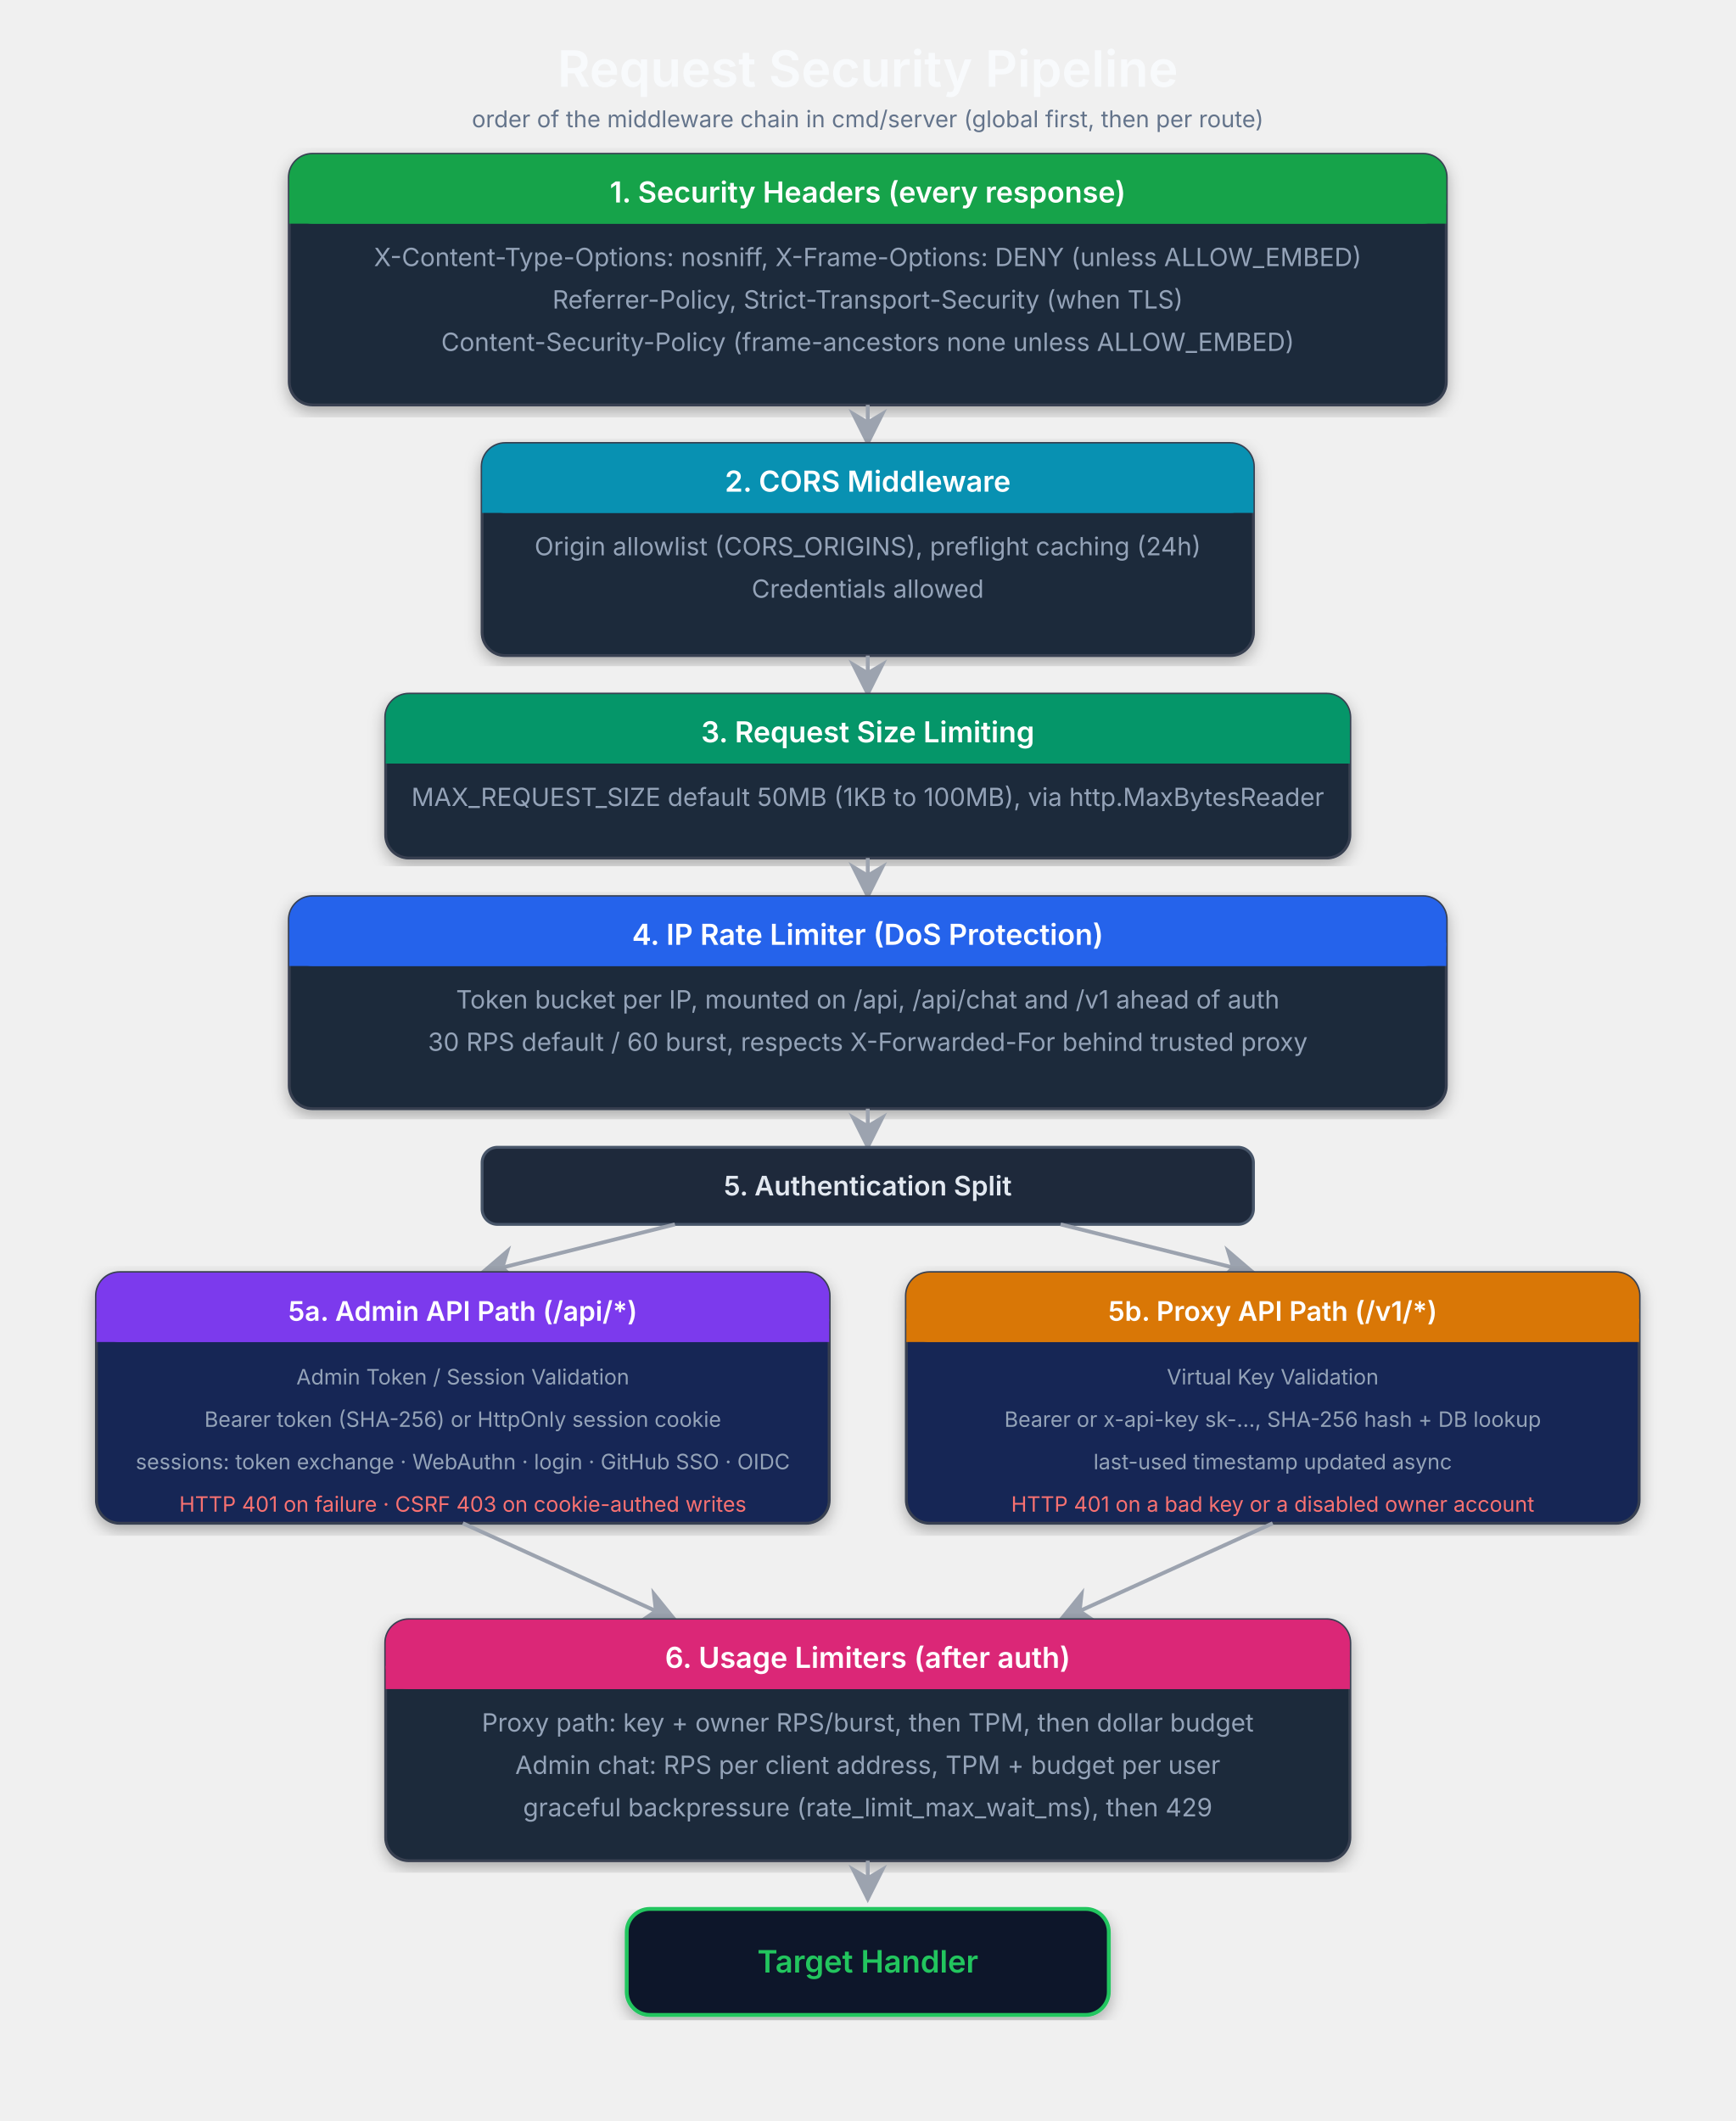
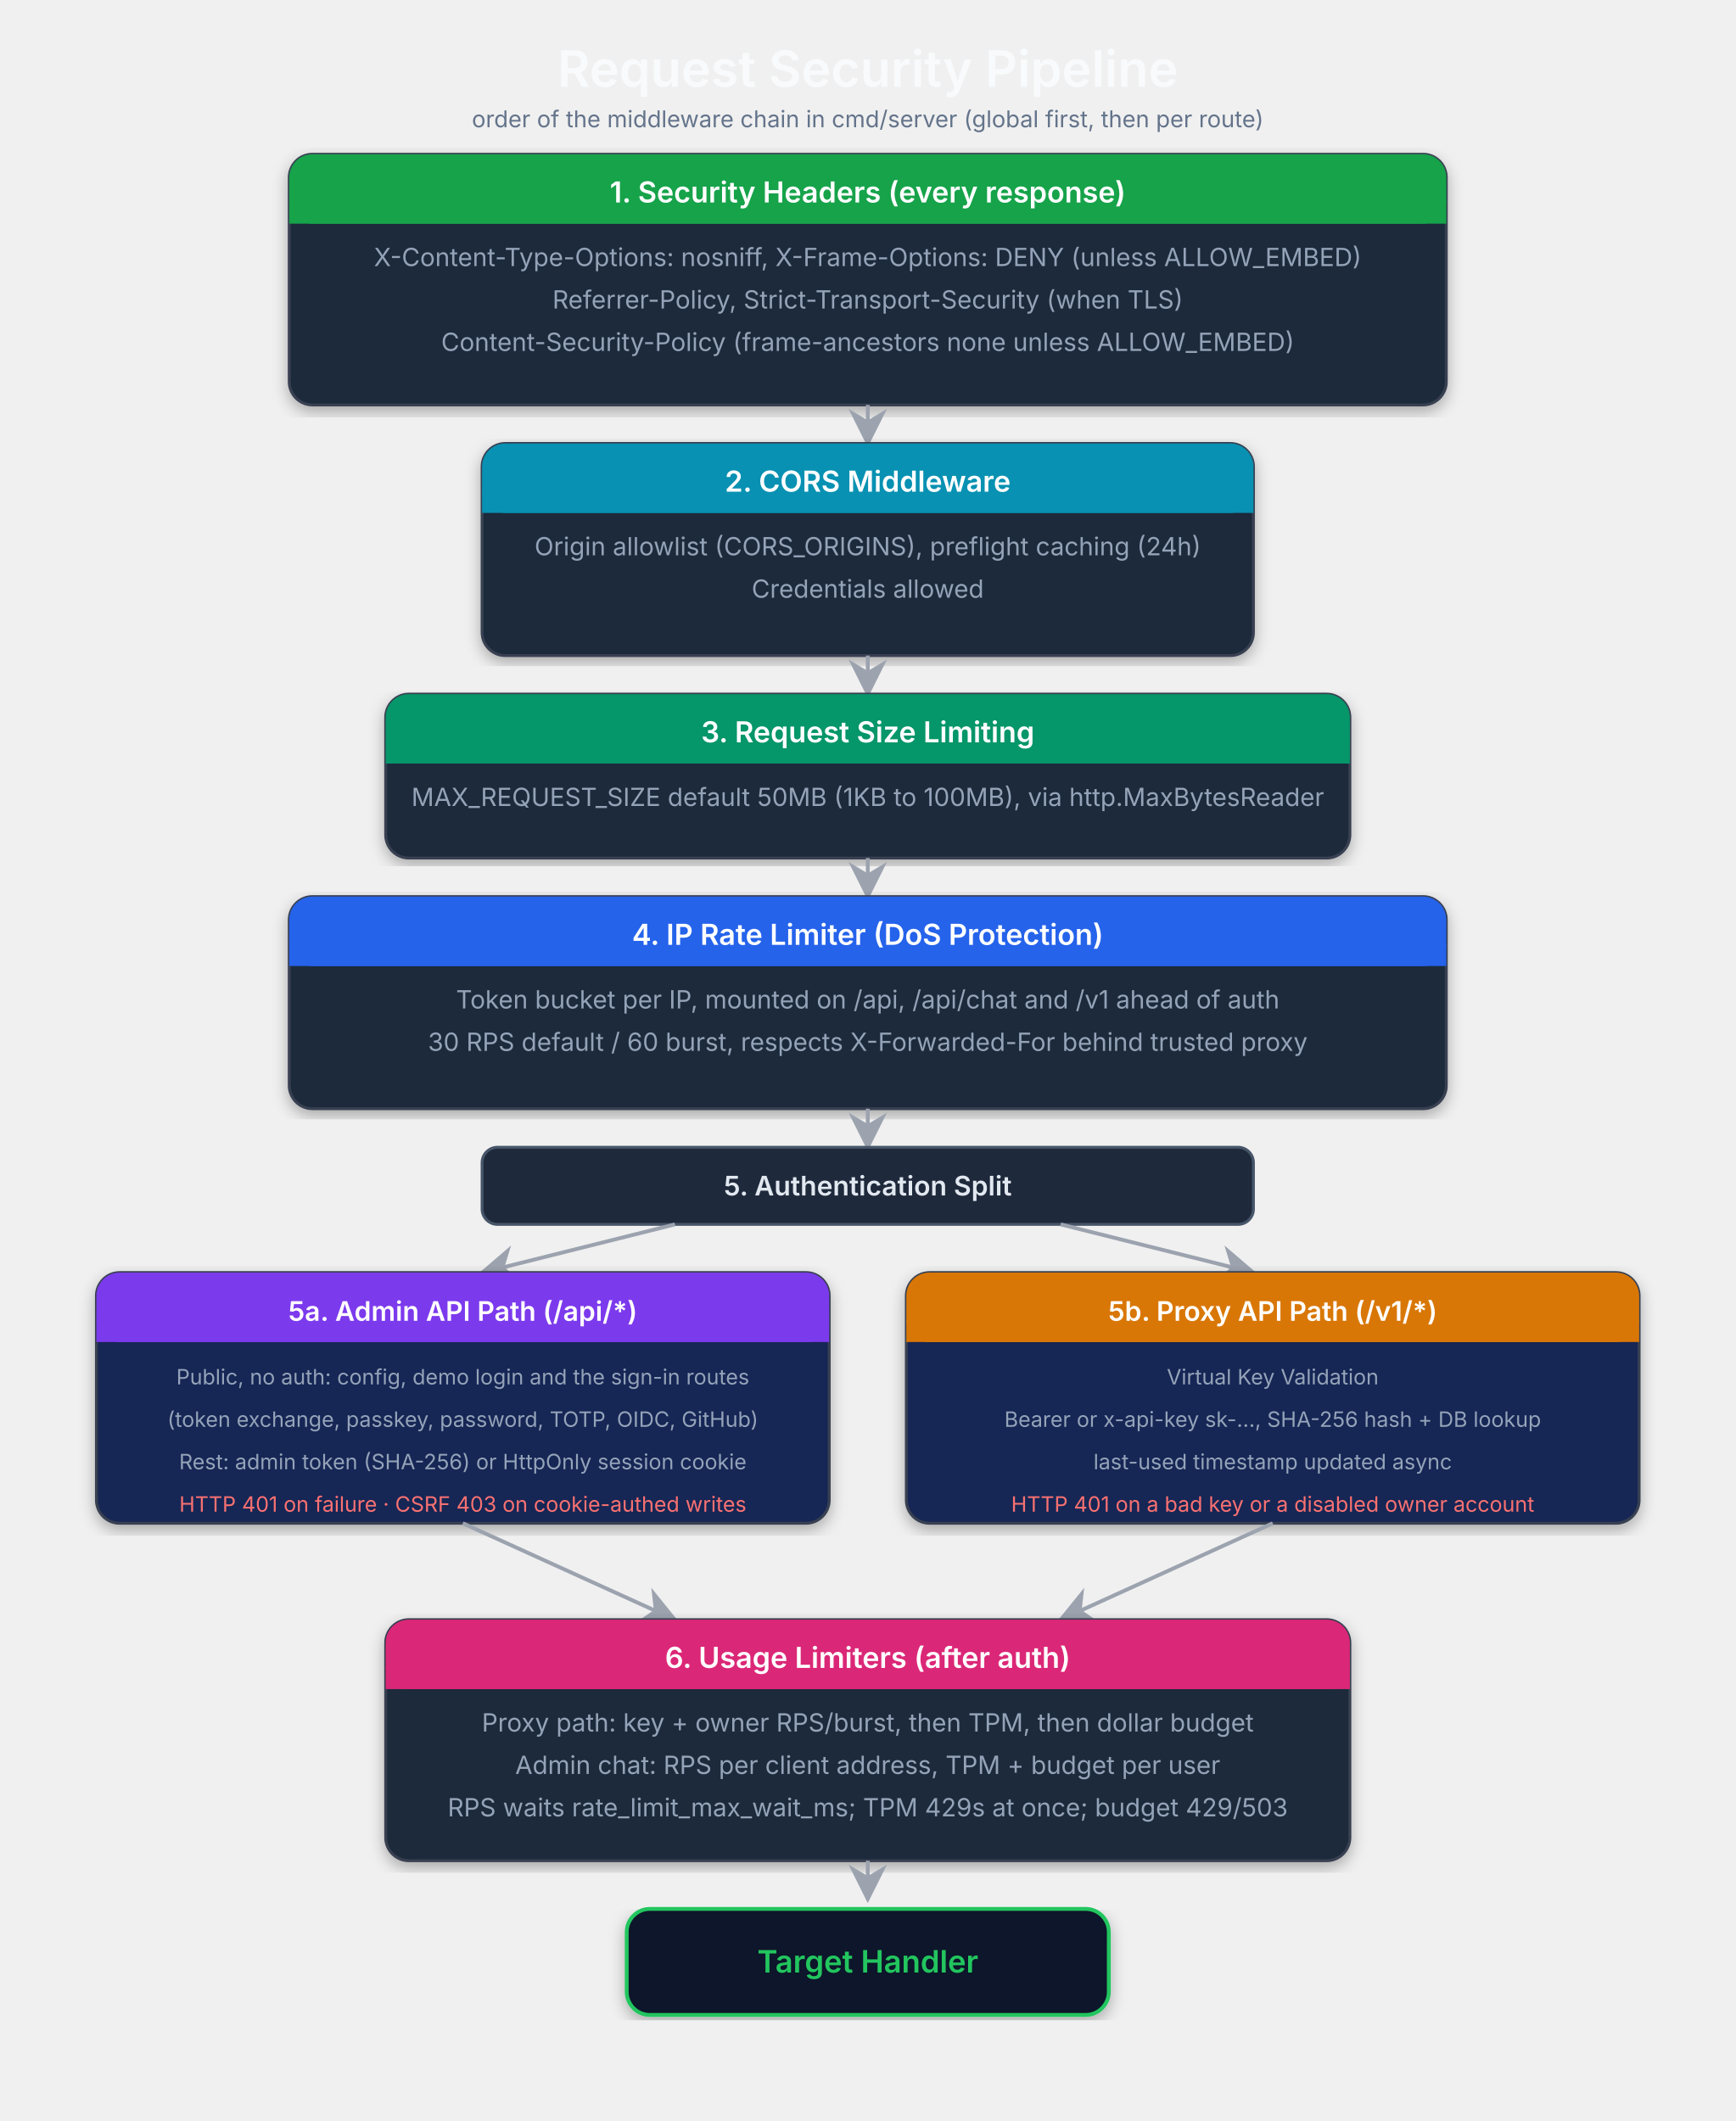
<svg xmlns="http://www.w3.org/2000/svg" viewBox="0 0 900 1100" width="900" role="img" aria-label="Request Security Pipeline Diagram">
  <defs>
    <filter id="shadow" x="-5%" y="-5%" width="110%" height="110%">
      <feDropShadow dx="0" dy="3" stdDeviation="4" flood-color="#000000" flood-opacity="0.3" />
    </filter>
    <marker id="arrow" markerWidth="10" markerHeight="10" refX="9" refY="5" orient="auto" markerUnits="strokeWidth">
      <path d="M0,0 L10,5 L0,10 L3,5 z" fill="#9ca3af" />
    </marker>
  </defs>
  <rect width="900" height="1100" fill="none" rx="0" />
  <text x="450" y="45" text-anchor="middle" font-family="Inter, Segoe UI, Roboto, sans-serif" font-size="26" font-weight="600" fill="#f8fafc">Request Security Pipeline</text>
  <text x="450" y="66" text-anchor="middle" font-family="Inter, Segoe UI, Roboto, sans-serif" font-size="12" fill="#64748b">order of the middleware chain in cmd/server (global first, then per route)</text>
  <rect x="150" y="80" width="600" height="130" fill="#1e293b" rx="12" filter="url(#shadow)" stroke="#374151" stroke-width="1.5" />
  <rect x="150" y="80" width="600" height="36" fill="#16a34a" rx="12" />
  <rect x="150" y="104" width="600" height="12" fill="#16a34a" />
  <clipPath id="cp1">
    <rect x="150" y="80" width="600" height="130" rx="12" />
  </clipPath>
  <g clip-path="url(#cp1)">
    <text x="450" y="105" text-anchor="middle" font-family="Inter, Segoe UI, Roboto, sans-serif" font-size="15" font-weight="600" fill="#ffffff">1. Security Headers (every response)</text>
  </g>
  <text x="450" y="138" text-anchor="middle" font-family="Inter, Segoe UI, Roboto, sans-serif" font-size="13" fill="#94a3b8">X-Content-Type-Options: nosniff, X-Frame-Options: DENY (unless ALLOW_EMBED)</text>
  <text x="450" y="160" text-anchor="middle" font-family="Inter, Segoe UI, Roboto, sans-serif" font-size="13" fill="#94a3b8">Referrer-Policy, Strict-Transport-Security (when TLS)</text>
  <text x="450" y="182" text-anchor="middle" font-family="Inter, Segoe UI, Roboto, sans-serif" font-size="13" fill="#94a3b8">Content-Security-Policy (frame-ancestors none unless ALLOW_EMBED)</text>
  <line x1="450" y1="210" x2="450" y2="230" stroke="#9ca3af" stroke-width="2" marker-end="url(#arrow)" />
  <rect x="250" y="230" width="400" height="110" fill="#1e293b" rx="12" filter="url(#shadow)" stroke="#374151" stroke-width="1.5" />
  <rect x="250" y="230" width="400" height="36" fill="#0891b2" rx="12" />
  <rect x="250" y="254" width="400" height="12" fill="#0891b2" />
  <clipPath id="cp2">
    <rect x="250" y="230" width="400" height="110" rx="12" />
  </clipPath>
  <g clip-path="url(#cp2)">
    <text x="450" y="255" text-anchor="middle" font-family="Inter, Segoe UI, Roboto, sans-serif" font-size="15" font-weight="600" fill="#ffffff">2. CORS Middleware</text>
  </g>
  <text x="450" y="288" text-anchor="middle" font-family="Inter, Segoe UI, Roboto, sans-serif" font-size="13" fill="#94a3b8">Origin allowlist (CORS_ORIGINS), preflight caching (24h)</text>
  <text x="450" y="310" text-anchor="middle" font-family="Inter, Segoe UI, Roboto, sans-serif" font-size="13" fill="#94a3b8">Credentials allowed</text>
  <line x1="450" y1="340" x2="450" y2="360" stroke="#9ca3af" stroke-width="2" marker-end="url(#arrow)" />
  <rect x="200" y="360" width="500" height="85" fill="#1e293b" rx="12" filter="url(#shadow)" stroke="#374151" stroke-width="1.5" />
  <rect x="200" y="360" width="500" height="36" fill="#059669" rx="12" />
  <rect x="200" y="384" width="500" height="12" fill="#059669" />
  <clipPath id="cp3">
    <rect x="200" y="360" width="500" height="85" rx="12" />
  </clipPath>
  <g clip-path="url(#cp3)">
    <text x="450" y="385" text-anchor="middle" font-family="Inter, Segoe UI, Roboto, sans-serif" font-size="15" font-weight="600" fill="#ffffff">3. Request Size Limiting</text>
  </g>
  <text x="450" y="418" text-anchor="middle" font-family="Inter, Segoe UI, Roboto, sans-serif" font-size="13" fill="#94a3b8">MAX_REQUEST_SIZE default 50MB (1KB to 100MB), via http.MaxBytesReader</text>
  <line x1="450" y1="445" x2="450" y2="465" stroke="#9ca3af" stroke-width="2" marker-end="url(#arrow)" />
  <rect x="150" y="465" width="600" height="110" fill="#1e293b" rx="12" filter="url(#shadow)" stroke="#374151" stroke-width="1.5" />
  <rect x="150" y="465" width="600" height="36" fill="#2563eb" rx="12" />
  <rect x="150" y="489" width="600" height="12" fill="#2563eb" />
  <clipPath id="cp4">
    <rect x="150" y="465" width="600" height="110" rx="12" />
  </clipPath>
  <g clip-path="url(#cp4)">
    <text x="450" y="490" text-anchor="middle" font-family="Inter, Segoe UI, Roboto, sans-serif" font-size="15" font-weight="600" fill="#ffffff">4. IP Rate Limiter (DoS Protection)</text>
  </g>
  <text x="450" y="523" text-anchor="middle" font-family="Inter, Segoe UI, Roboto, sans-serif" font-size="13" fill="#94a3b8">Token bucket per IP, mounted on /api, /api/chat and /v1 ahead of auth</text>
  <text x="450" y="545" text-anchor="middle" font-family="Inter, Segoe UI, Roboto, sans-serif" font-size="13" fill="#94a3b8">30 RPS default / 60 burst, respects X-Forwarded-For behind trusted proxy</text>
  <line x1="450" y1="575" x2="450" y2="595" stroke="#9ca3af" stroke-width="2" marker-end="url(#arrow)" />
  <rect x="250" y="595" width="400" height="40" fill="#1e293b" rx="8" stroke="#475569" stroke-width="1.5" />
  <text x="450" y="620" text-anchor="middle" font-family="Inter, Segoe UI, Roboto, sans-serif" font-size="14" font-weight="600" fill="#e2e8f0">5. Authentication Split</text>
  <line x1="350" y1="635" x2="250" y2="660" stroke="#9ca3af" stroke-width="2" marker-end="url(#arrow)" />
  <line x1="550" y1="635" x2="650" y2="660" stroke="#9ca3af" stroke-width="2" marker-end="url(#arrow)" />
  <rect x="50" y="660" width="380" height="130" fill="#172554" rx="12" filter="url(#shadow)" stroke="#374151" stroke-width="1.5" />
  <rect x="50" y="660" width="380" height="36" fill="#7c3aed" rx="12" />
  <rect x="50" y="684" width="380" height="12" fill="#7c3aed" />
  <clipPath id="cp5a">
    <rect x="50" y="660" width="380" height="130" rx="12" />
  </clipPath>
  <g clip-path="url(#cp5a)">
    <text x="240" y="685" text-anchor="middle" font-family="Inter, Segoe UI, Roboto, sans-serif" font-size="14" font-weight="600" fill="#ffffff">5a. Admin API Path (/api/*)</text>
  </g>
-   <text x="240" y="718" text-anchor="middle" font-family="Inter, Segoe UI, Roboto, sans-serif" font-size="11" fill="#94a3b8">Admin Token / Session Validation</text>
-   <text x="240" y="740" text-anchor="middle" font-family="Inter, Segoe UI, Roboto, sans-serif" font-size="11" fill="#94a3b8">Bearer token (SHA-256) or HttpOnly session cookie</text>
-   <text x="240" y="762" text-anchor="middle" font-family="Inter, Segoe UI, Roboto, sans-serif" font-size="11" fill="#94a3b8">sessions: token exchange · WebAuthn · login · GitHub SSO · OIDC</text>
+   <text x="240" y="718" text-anchor="middle" font-family="Inter, Segoe UI, Roboto, sans-serif" font-size="11" fill="#94a3b8">Public, no auth: config, demo login and the sign-in routes</text>
+   <text x="240" y="740" text-anchor="middle" font-family="Inter, Segoe UI, Roboto, sans-serif" font-size="11" fill="#94a3b8">(token exchange, passkey, password, TOTP, OIDC, GitHub)</text>
+   <text x="240" y="762" text-anchor="middle" font-family="Inter, Segoe UI, Roboto, sans-serif" font-size="11" fill="#94a3b8">Rest: admin token (SHA-256) or HttpOnly session cookie</text>
  <text x="240" y="784" text-anchor="middle" font-family="Inter, Segoe UI, Roboto, sans-serif" font-size="11" fill="#f87171">HTTP 401 on failure · CSRF 403 on cookie-authed writes</text>
  <rect x="470" y="660" width="380" height="130" fill="#172554" rx="12" filter="url(#shadow)" stroke="#374151" stroke-width="1.5" />
  <rect x="470" y="660" width="380" height="36" fill="#d97706" rx="12" />
  <rect x="470" y="684" width="380" height="12" fill="#d97706" />
  <clipPath id="cp5b">
    <rect x="470" y="660" width="380" height="130" rx="12" />
  </clipPath>
  <g clip-path="url(#cp5b)">
    <text x="660" y="685" text-anchor="middle" font-family="Inter, Segoe UI, Roboto, sans-serif" font-size="14" font-weight="600" fill="#ffffff">5b. Proxy API Path (/v1/*)</text>
  </g>
  <text x="660" y="718" text-anchor="middle" font-family="Inter, Segoe UI, Roboto, sans-serif" font-size="11" fill="#94a3b8">Virtual Key Validation</text>
  <text x="660" y="740" text-anchor="middle" font-family="Inter, Segoe UI, Roboto, sans-serif" font-size="11" fill="#94a3b8">Bearer or x-api-key sk-..., SHA-256 hash + DB lookup</text>
  <text x="660" y="762" text-anchor="middle" font-family="Inter, Segoe UI, Roboto, sans-serif" font-size="11" fill="#94a3b8">last-used timestamp updated async</text>
  <text x="660" y="784" text-anchor="middle" font-family="Inter, Segoe UI, Roboto, sans-serif" font-size="11" fill="#f87171">HTTP 401 on a bad key or a disabled owner account</text>
  <line x1="240" y1="790" x2="350" y2="840" stroke="#9ca3af" stroke-width="2" marker-end="url(#arrow)" />
  <line x1="660" y1="790" x2="550" y2="840" stroke="#9ca3af" stroke-width="2" marker-end="url(#arrow)" />
  <rect x="200" y="840" width="500" height="125" fill="#1e293b" rx="12" filter="url(#shadow)" stroke="#374151" stroke-width="1.5" />
  <rect x="200" y="840" width="500" height="36" fill="#db2777" rx="12" />
  <rect x="200" y="864" width="500" height="12" fill="#db2777" />
  <clipPath id="cp6">
    <rect x="200" y="840" width="500" height="125" rx="12" />
  </clipPath>
  <g clip-path="url(#cp6)">
    <text x="450" y="865" text-anchor="middle" font-family="Inter, Segoe UI, Roboto, sans-serif" font-size="15" font-weight="600" fill="#ffffff">6. Usage Limiters (after auth)</text>
  </g>
  <text x="450" y="898" text-anchor="middle" font-family="Inter, Segoe UI, Roboto, sans-serif" font-size="13" fill="#94a3b8">Proxy path: key + owner RPS/burst, then TPM, then dollar budget</text>
  <text x="450" y="920" text-anchor="middle" font-family="Inter, Segoe UI, Roboto, sans-serif" font-size="13" fill="#94a3b8">Admin chat: RPS per client address, TPM + budget per user</text>
-   <text x="450" y="942" text-anchor="middle" font-family="Inter, Segoe UI, Roboto, sans-serif" font-size="13" fill="#94a3b8">graceful backpressure (rate_limit_max_wait_ms), then 429</text>
+   <text x="450" y="942" text-anchor="middle" font-family="Inter, Segoe UI, Roboto, sans-serif" font-size="13" fill="#94a3b8">RPS waits rate_limit_max_wait_ms; TPM 429s at once; budget 429/503</text>
  <line x1="450" y1="965" x2="450" y2="985" stroke="#9ca3af" stroke-width="2" marker-end="url(#arrow)" />
  <rect x="325" y="990" width="250" height="55" fill="#0f172a" rx="12" stroke="#22c55e" stroke-width="2" filter="url(#shadow)" />
  <text x="450" y="1023" text-anchor="middle" font-family="Inter, Segoe UI, Roboto, sans-serif" font-size="16" font-weight="600" fill="#22c55e">Target Handler</text>
</svg>
